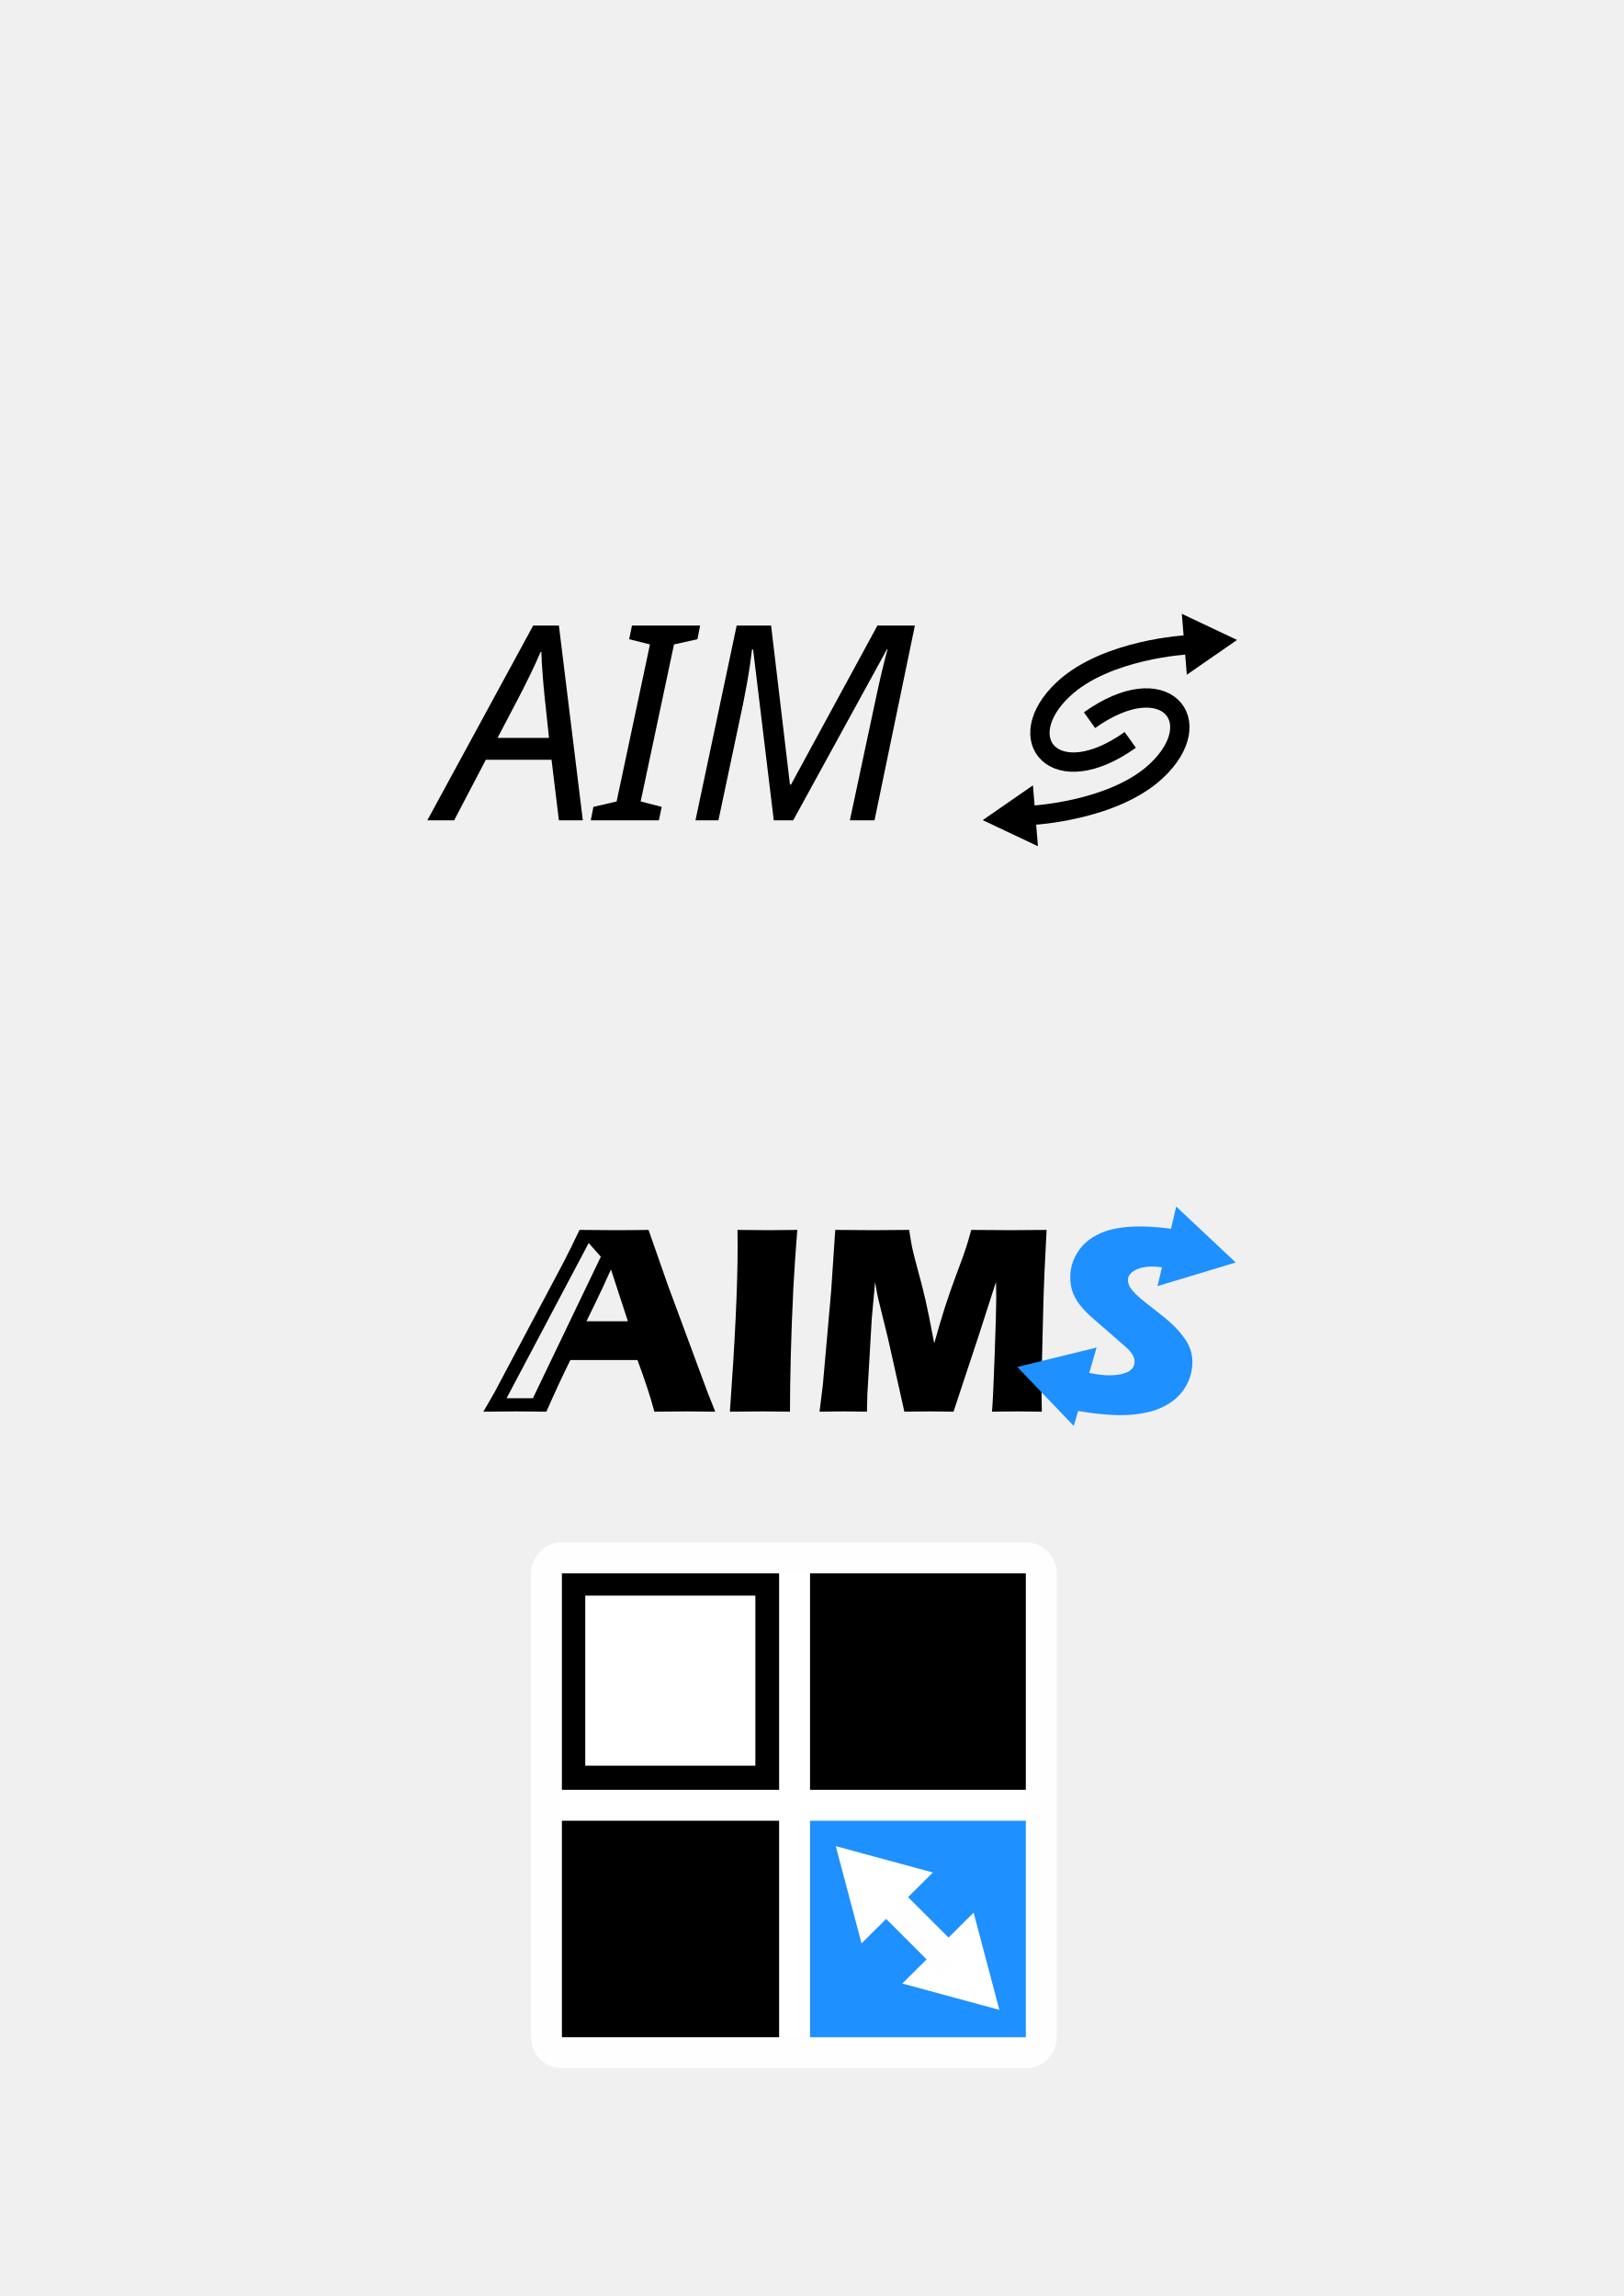
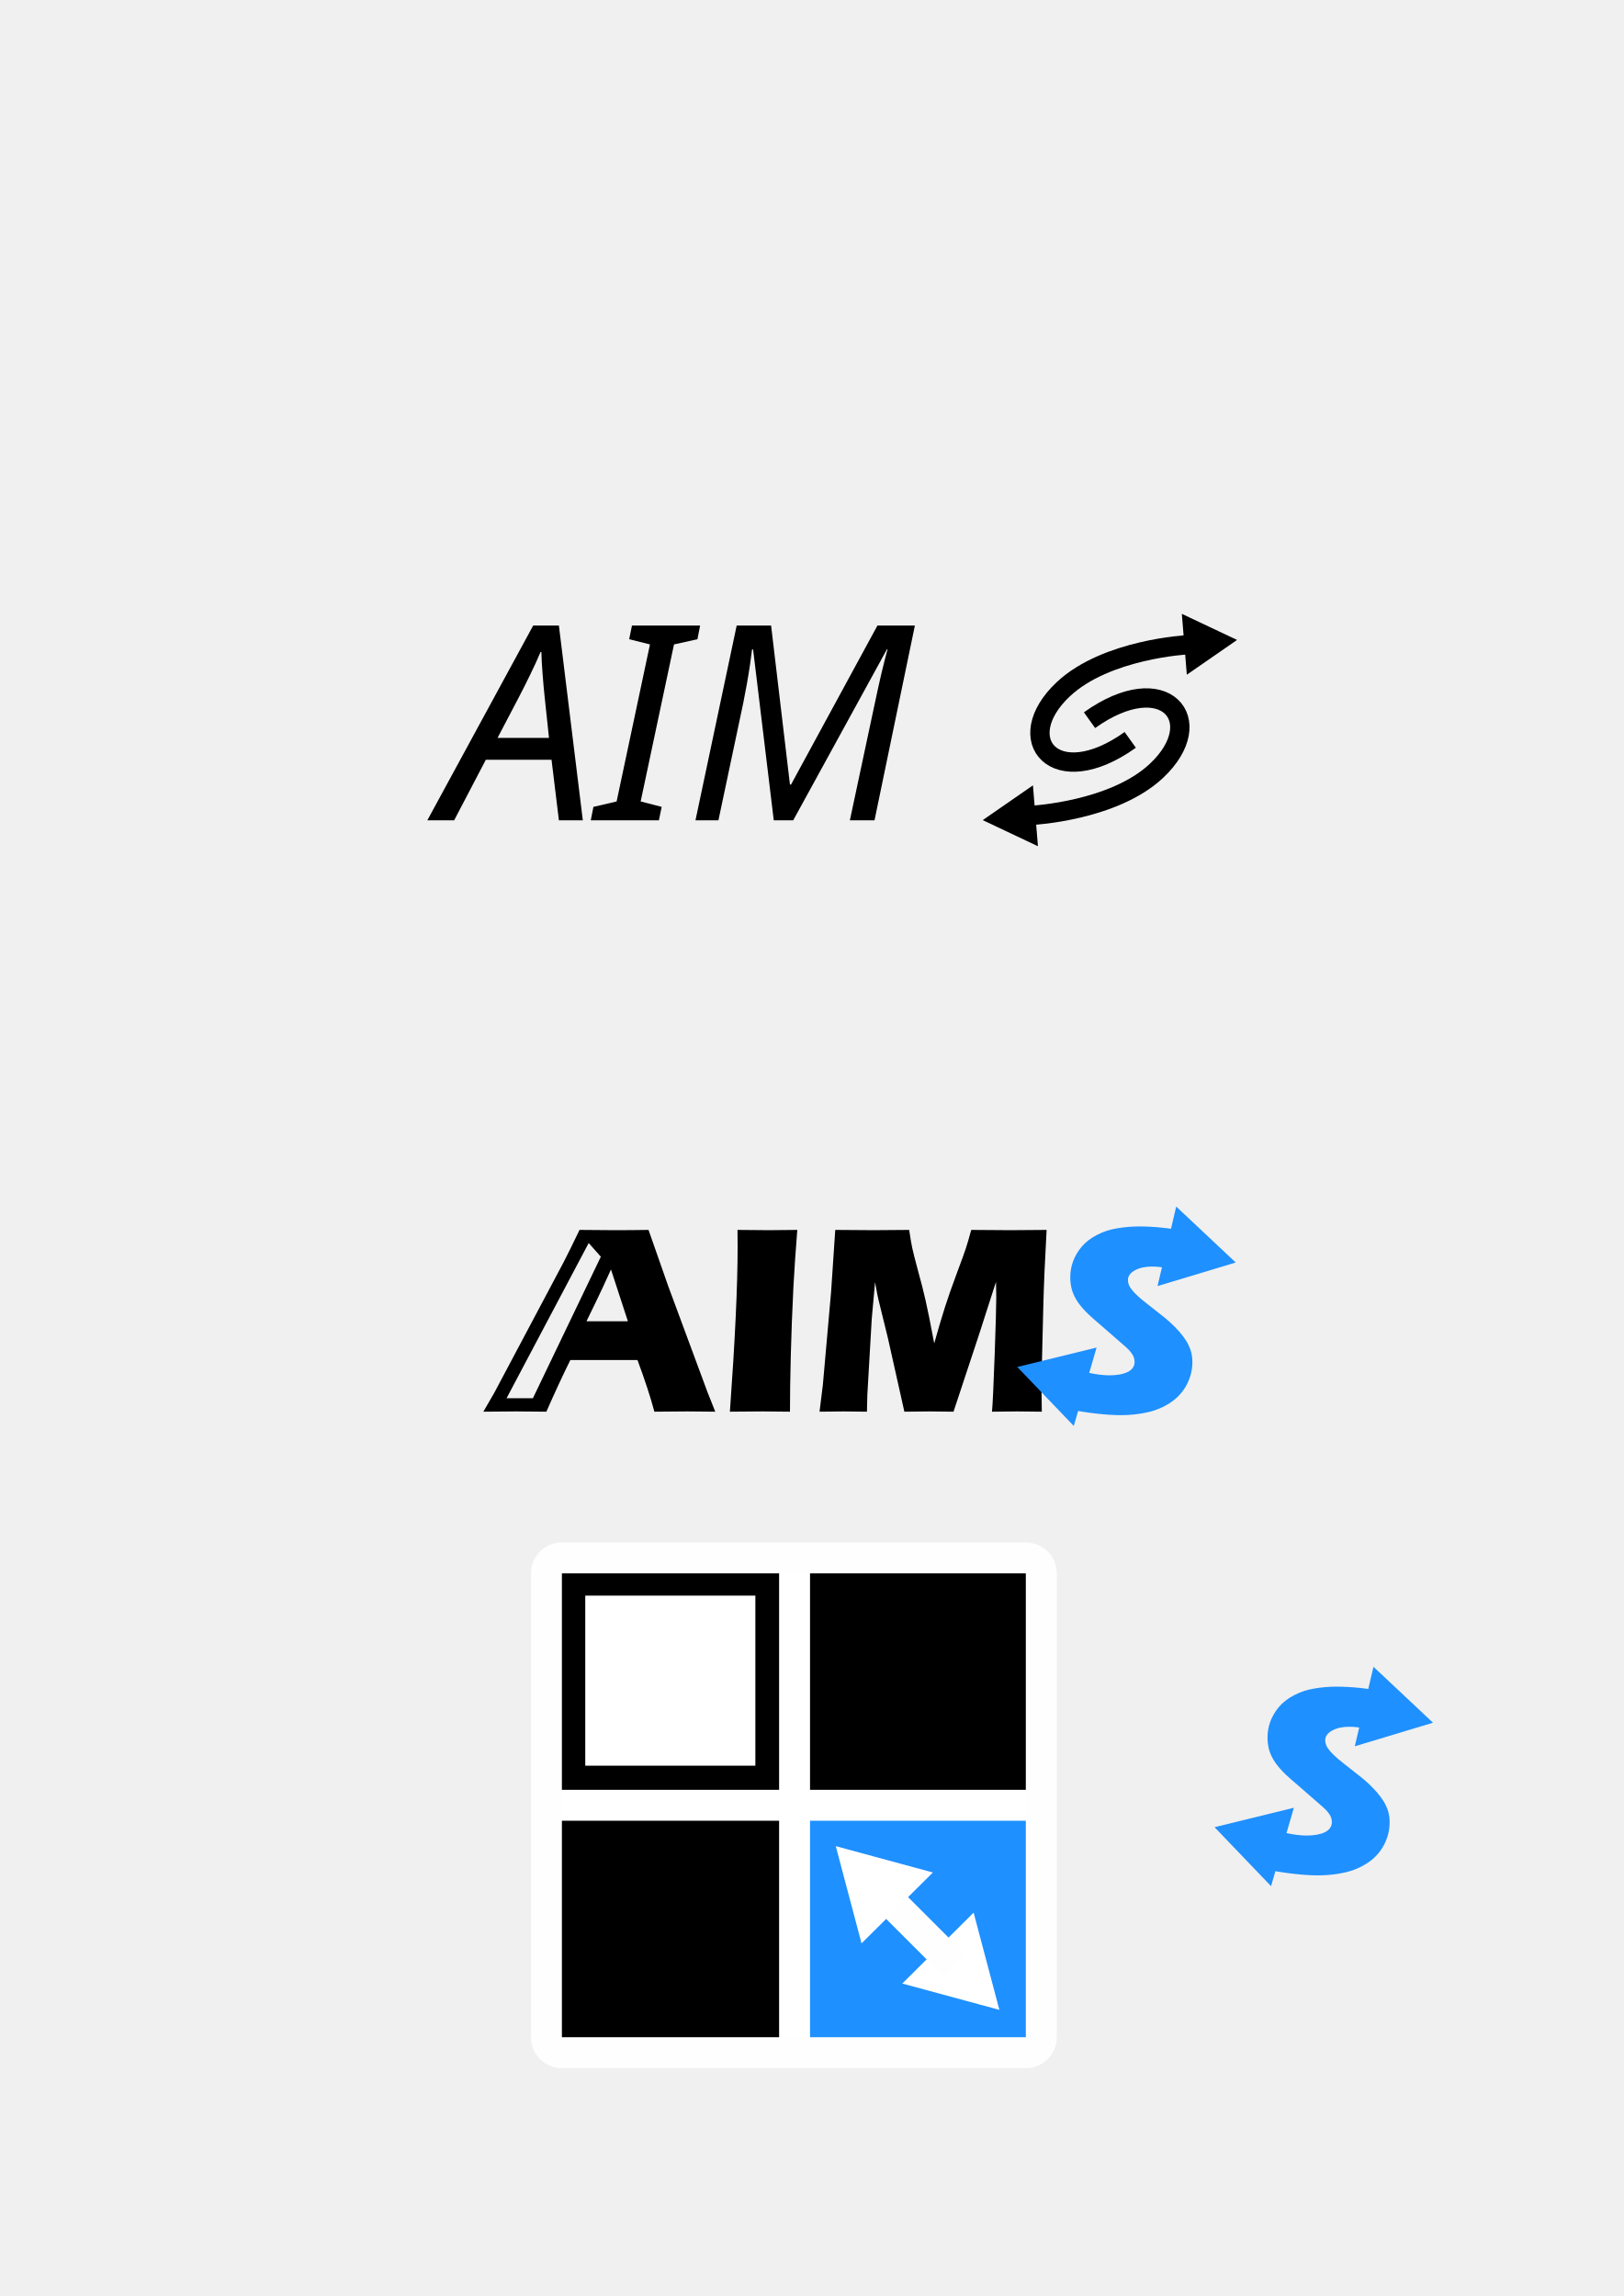
<svg xmlns="http://www.w3.org/2000/svg" width="210mm" height="297mm" viewBox="0 0 210 297" version="1.1" id="svg8">
  <defs id="defs2">
    </defs>
  <g id="layer2">
    <rect style="opacity:1;fill:#ffffff;fill-opacity:1;fill-rule:nonzero;stroke:#fefefe;stroke-width:8;stroke-linecap:round;stroke-linejoin:round;stroke-miterlimit:4;stroke-dasharray:none;stroke-dashoffset:0;stroke-opacity:1;paint-order:stroke fill markers" id="rect4592" width="60" height="60" x="72.673" y="203.525" />
  </g>
  <g id="layer1">
    <text xml:space="preserve" style="font-style:normal;font-variant:normal;font-weight:normal;font-stretch:normal;font-size:35.278px;line-height:1.25;font-family:Arial;-inkscape-font-specification:Arial;letter-spacing:0px;word-spacing:0px;writing-mode:lr-tb;fill:#000000;fill-opacity:1;stroke:none;stroke-width:0.265" x="57.287" y="106.106" id="text4487">
      <tspan id="tspan4485" x="57.287" y="106.106" style="font-style:italic;font-variant:normal;font-weight:normal;font-stretch:normal;font-size:35.278px;font-family:Montserrat;-inkscape-font-specification:'Montserrat Italic';writing-mode:lr-tb;stroke-width:0.265">AIM</tspan>
    </text>
    <path style="fill:none;stroke:#000000;stroke-width:2.5;stroke-linecap:butt;stroke-linejoin:miter;stroke-miterlimit:4;stroke-dasharray:none;stroke-opacity:1" d="m 146.179,95.708 c -9.701,6.929 -15.591,-0.033 -8.668,-6.542 5.561,-5.229 16.099,-5.762 16.099,-5.762" id="path4539" />
    <path id="path4541" d="m 140.912,93.159 c 9.701,-6.929 15.591,0.033 8.668,6.542 -5.561,5.229 -16.099,5.762 -16.099,5.762" style="fill:none;stroke:#000000;stroke-width:2.5;stroke-linecap:butt;stroke-linejoin:miter;stroke-miterlimit:4;stroke-dasharray:none;stroke-opacity:1" />
    <path style="opacity:1;fill:#000000;fill-opacity:1;fill-rule:nonzero;stroke:none;stroke-width:2.5;stroke-linecap:round;stroke-linejoin:miter;stroke-miterlimit:4;stroke-dasharray:none;stroke-dashoffset:0;stroke-opacity:1;paint-order:stroke fill markers" id="path4545" d="m 138.056,165.275 -5.182,-5.702 7.529,-1.637 z" transform="matrix(0.8127557,0.6252854,-0.6252854,0.8127557,144.6348,-133.375)" />
    <path transform="matrix(-0.8127557,-0.6252854,0.6252854,-0.8127557,142.4568,322.242)" d="m 138.056,165.275 -5.182,-5.702 7.529,-1.637 z" id="path4549" style="opacity:1;fill:#000000;fill-opacity:1;fill-rule:nonzero;stroke:none;stroke-width:2.5;stroke-linecap:round;stroke-linejoin:miter;stroke-miterlimit:4;stroke-dasharray:none;stroke-dashoffset:0;stroke-opacity:1;paint-order:stroke fill markers" />
    <g aria-label="AIMS" style="font-style:normal;font-variant:normal;font-weight:normal;font-stretch:normal;font-size:35.278px;line-height:1.25;font-family:'Eras Bold ITC';-inkscape-font-specification:'Eras Bold ITC';letter-spacing:0px;word-spacing:0px;writing-mode:lr-tb;fill:#000000;fill-opacity:1;stroke:none;stroke-width:0.265" id="text4583">
      <path d="m 62.517,182.609 1.43,-2.48 8.906,-16.778 0.947,-1.878 q 0.413,-0.827 1.154,-2.377 3.032,0.035 4.427,0.035 2.429,0 4.496,-0.035 l 2.515,7.183 5.116,13.815 0.999,2.515 q -2.98,-0.035 -3.617,-0.035 -1.447,0 -4.255,0.035 -0.758,-2.842 -2.188,-6.683 h -8.682 q -1.499,3.032 -3.101,6.683 -3.204,-0.035 -3.927,-0.035 -1.309,0 -4.22,0.035 z m 13.333,-11.696 h 5.357 q -1.998,-6.081 -2.188,-6.701 -1.137,2.532 -1.929,4.151 z" style="font-size:35.278px;writing-mode:lr-tb;stroke-width:0.265;fill:#000000;fill-opacity:1" id="path4593" />
      <path d="m 94.401,182.609 q 0.999,-13.832 0.999,-21.291 l -0.017,-2.222 q 3.014,0.035 4.031,0.035 0.465,0 3.703,-0.035 -0.31,3.876 -0.5,7.338 -0.241,4.823 -0.345,9.026 -0.103,4.186 -0.103,7.149 l -3.531,-0.035 q -1.034,0 -4.237,0.035 z" style="font-size:35.278px;writing-mode:lr-tb;stroke-width:0.265" id="path4595" />
      <path d="m 105.994,182.609 0.431,-3.48 1.068,-12.075 0.534,-7.958 q 3.169,0.035 4.978,0.035 1.499,0 4.582,-0.035 0.224,1.481 0.379,2.257 0.155,0.758 0.758,2.997 0.62,2.222 0.982,3.858 0.379,1.619 1.12,5.564 0.758,-2.704 1.378,-4.651 0.62,-1.946 1.55,-4.427 0.93,-2.48 1.171,-3.238 0.258,-0.775 0.689,-2.36 2.584,0.035 5.064,0.035 1.688,0 4.685,-0.035 -0.327,5.805 -0.431,9.974 -0.224,8.165 -0.224,11.231 0,0.637 0.035,2.308 -2.274,-0.035 -3.187,-0.035 -1.326,0 -3.256,0.035 0.138,-1.55 0.345,-7.372 0.207,-5.839 0.207,-7.459 0,-0.706 -0.035,-1.964 l -2.257,7.011 -3.238,9.784 q -2.239,-0.035 -3.083,-0.035 -1.068,0 -3.273,0.035 l -2.119,-9.474 -1.24,-5.047 q -0.069,-0.293 -0.155,-0.723 -0.086,-0.431 -0.276,-1.516 l -0.431,4.771 -0.568,9.784 -0.052,2.205 q -2.377,-0.035 -3.032,-0.035 -0.896,0 -3.101,0.035 z" style="font-size:35.278px;writing-mode:lr-tb;stroke-width:0.265" id="path4597" />
    </g>
    <path style="fill:#f0f0f0;fill-opacity:1;stroke:none;stroke-width:0.265px;stroke-linecap:butt;stroke-linejoin:miter;stroke-opacity:1" d="m 65.514,180.871 10.624,-20.079 1.57,1.771 -8.786,18.308 z" id="path4587" />
    <path d="m 137.903,182.247 q -0.224,-3.669 -0.517,-5.874 1.929,0.861 3.428,1.206 1.516,0.327 2.653,0.327 1.499,0 2.377,-0.431 0.896,-0.448 0.896,-1.309 0,-0.293 -0.086,-0.551 -0.086,-0.276 -0.327,-0.603 -0.241,-0.345 -0.689,-0.741 l -3.238,-2.825 q -1.137,-0.965 -1.585,-1.395 -0.913,-0.878 -1.43,-1.636 -0.5,-0.758 -0.741,-1.533 -0.224,-0.792 -0.224,-1.671 0,-1.051 0.362,-2.05 0.379,-1.016 1.12,-1.895 0.741,-0.878 1.964,-1.516 1.223,-0.637 2.618,-0.861 1.395,-0.241 2.877,-0.241 2.911,0 6.339,0.672 0.052,1.189 0.121,2.188 0.069,0.982 0.327,3.462 -1.585,-0.637 -2.894,-0.878 -1.309,-0.258 -2.257,-0.258 -1.344,0 -2.239,0.5 -0.878,0.5 -0.878,1.24 0,0.345 0.138,0.672 0.138,0.327 0.517,0.775 0.379,0.431 0.999,0.965 0.62,0.517 1.946,1.55 l 1.24,0.982 q 0.551,0.448 1.189,1.085 0.637,0.637 1.102,1.257 0.465,0.62 0.706,1.137 0.258,0.517 0.379,1.051 0.121,0.517 0.121,1.12 0,1.55 -0.741,2.963 -0.741,1.395 -2.102,2.308 -1.361,0.896 -2.997,1.257 -1.619,0.362 -3.428,0.362 -2.791,0 -7.045,-0.81 z" style="font-style:normal;font-variant:normal;font-weight:normal;font-stretch:normal;font-size:35.278px;line-height:1.25;font-family:'Eras Bold ITC';-inkscape-font-specification:'Eras Bold ITC';letter-spacing:0px;word-spacing:0px;writing-mode:lr-tb;fill:#1e90ff;fill-opacity:1;stroke:none;stroke-width:0.265" id="path4599" />
    <path transform="matrix(-0.7163331,-1.168748,1.168748,-0.7163331,47.55666,454.0558)" d="m 138.056,165.275 -5.182,-5.702 7.529,-1.637 z" id="path4589" style="opacity:1;fill:#1e90ff;fill-opacity:1;fill-rule:nonzero;stroke:none;stroke-width:2.5;stroke-linecap:round;stroke-linejoin:miter;stroke-miterlimit:4;stroke-dasharray:none;stroke-dashoffset:0;stroke-opacity:1;paint-order:stroke fill markers" />
    <path style="opacity:1;fill:#1e90ff;fill-opacity:1;fill-rule:nonzero;stroke:none;stroke-width:2.5;stroke-linecap:round;stroke-linejoin:miter;stroke-miterlimit:4;stroke-dasharray:none;stroke-dashoffset:0;stroke-opacity:1;paint-order:stroke fill markers" id="path4591" d="m 138.056,165.275 -5.182,-5.702 7.529,-1.637 z" transform="matrix(0.7766007,1.1296,-1.1296,0.7766007,229.1876,-117.9412)" />
    <path style="opacity:1;fill:#000000;fill-opacity:1;fill-rule:nonzero;stroke:none;stroke-width:1.825;stroke-linecap:round;stroke-linejoin:miter;stroke-miterlimit:4;stroke-dasharray:none;stroke-dashoffset:0;stroke-opacity:1;paint-order:stroke fill markers" d="m 72.673,203.525 v 27.998 h 28.092 v -27.998 z" id="path4557" />
    <path style="opacity:1;fill:#000000;fill-opacity:1;fill-rule:nonzero;stroke:none;stroke-width:1.825;stroke-linecap:round;stroke-linejoin:miter;stroke-miterlimit:4;stroke-dasharray:none;stroke-dashoffset:0;stroke-opacity:1;paint-order:stroke fill markers" d="m 104.765,203.525 v 27.998 h 27.908 v -27.998 z" id="path4555" />
    <path style="opacity:1;fill:#000000;fill-opacity:1;fill-rule:nonzero;stroke:none;stroke-width:1.825;stroke-linecap:round;stroke-linejoin:miter;stroke-miterlimit:4;stroke-dasharray:none;stroke-dashoffset:0;stroke-opacity:1;paint-order:stroke fill markers" d="m 72.673,235.523 v 28.002 h 28.092 v -28.002 z" id="path4553" />
    <path style="opacity:1;fill:#1e90ff;fill-opacity:1;fill-rule:nonzero;stroke:none;stroke-width:1.825;stroke-linecap:round;stroke-linejoin:miter;stroke-miterlimit:4;stroke-dasharray:none;stroke-dashoffset:0;stroke-opacity:1;paint-order:stroke fill markers" d="m 104.765,235.523 v 28.002 h 27.908 v -28.002 z" id="rect4530" />
    <rect style="opacity:1;fill:#ffffff;fill-opacity:1;fill-rule:nonzero;stroke:none;stroke-width:8.031;stroke-linecap:round;stroke-linejoin:miter;stroke-miterlimit:4;stroke-dasharray:none;stroke-dashoffset:0;stroke-opacity:1;paint-order:stroke fill markers" id="rect4559" width="22" height="22" x="75.695" y="206.402" />
    <path transform="matrix(0.07544183,1.686811,-1.686811,0.07544183,385.0687,11.23794)" d="m 138.056,165.275 -5.182,-5.702 7.529,-1.637 z" id="path4579" style="opacity:1;fill:#ffffff;fill-opacity:1;fill-rule:nonzero;stroke:none;stroke-width:2.5;stroke-linecap:round;stroke-linejoin:miter;stroke-miterlimit:4;stroke-dasharray:none;stroke-dashoffset:0;stroke-opacity:1;paint-order:stroke fill markers" />
    <path style="fill:none;stroke:#fefefe;stroke-width:4;stroke-linecap:butt;stroke-linejoin:miter;stroke-miterlimit:4;stroke-dasharray:none;stroke-opacity:1" d="m 123.433,254.218 -9.875,-9.875" id="path4581" />
    <path style="opacity:1;fill:#ffffff;fill-opacity:1;fill-rule:nonzero;stroke:none;stroke-width:2.5;stroke-linecap:round;stroke-linejoin:miter;stroke-miterlimit:4;stroke-dasharray:none;stroke-dashoffset:0;stroke-opacity:1;paint-order:stroke fill markers" id="path4590" d="m 138.056,165.275 -5.182,-5.702 7.529,-1.637 z" transform="matrix(-0.07544183,-1.686811,1.686811,-0.07544183,-147.7207,487.5589)" />
+     <g id="g5141">
+       <path d="m 163.416,241.778 q -0.224,-3.669 -0.517,-5.874 1.929,0.861 3.428,1.206 1.516,0.327 2.653,0.327 1.499,0 2.377,-0.431 0.896,-0.448 0.896,-1.309 0,-0.293 -0.086,-0.551 -0.086,-0.276 -0.327,-0.603 -0.241,-0.345 -0.689,-0.741 l -3.238,-2.825 q -1.137,-0.965 -1.585,-1.395 -0.913,-0.878 -1.43,-1.636 -0.5,-0.758 -0.741,-1.533 -0.224,-0.792 -0.224,-1.671 0,-1.051 0.362,-2.05 0.379,-1.016 1.12,-1.895 0.741,-0.878 1.964,-1.516 1.223,-0.637 2.618,-0.861 1.395,-0.241 2.877,-0.241 2.911,0 6.339,0.672 0.052,1.189 0.121,2.188 0.069,0.982 0.327,3.462 -1.585,-0.637 -2.894,-0.878 -1.309,-0.258 -2.257,-0.258 -1.344,0 -2.239,0.5 -0.878,0.5 -0.878,1.24 0,0.345 0.138,0.672 0.138,0.327 0.517,0.775 0.379,0.431 0.999,0.965 0.62,0.517 1.946,1.55 l 1.24,0.982 q 0.551,0.448 1.189,1.085 0.637,0.637 1.102,1.257 0.465,0.62 0.706,1.137 0.258,0.517 0.379,1.051 0.121,0.517 0.121,1.12 0,1.55 -0.741,2.963 -0.741,1.395 -2.102,2.308 -1.361,0.896 -2.997,1.257 -1.619,0.362 -3.428,0.362 -2.791,0 -7.045,-0.81 z" style="font-style:normal;font-variant:normal;font-weight:normal;font-stretch:normal;font-size:35.278px;line-height:1.25;font-family:'Eras Bold ITC';-inkscape-font-specification:'Eras Bold ITC';letter-spacing:0px;word-spacing:0px;writing-mode:lr-tb;fill:#1e90ff;fill-opacity:1;stroke:none;stroke-width:0.265" id="path5132" />
+       <path transform="matrix(-0.7163331,-1.168748,1.168748,-0.7163331,73.07005,513.587)" d="m 138.056,165.275 -5.182,-5.702 7.529,-1.637 z" id="path5134" style="opacity:1;fill:#1e90ff;fill-opacity:1;fill-rule:nonzero;stroke:none;stroke-width:2.5;stroke-linecap:round;stroke-linejoin:miter;stroke-miterlimit:4;stroke-dasharray:none;stroke-dashoffset:0;stroke-opacity:1;paint-order:stroke fill markers" />
+       <path style="opacity:1;fill:#1e90ff;fill-opacity:1;fill-rule:nonzero;stroke:none;stroke-width:2.5;stroke-linecap:round;stroke-linejoin:miter;stroke-miterlimit:4;stroke-dasharray:none;stroke-dashoffset:0;stroke-opacity:1;paint-order:stroke fill markers" id="path5136" d="m 138.056,165.275 -5.182,-5.702 7.529,-1.637 z" transform="matrix(0.7766007,1.1296,-1.1296,0.7766007,254.701,-58.40995)" />
+     </g>
  </g>
</svg>
